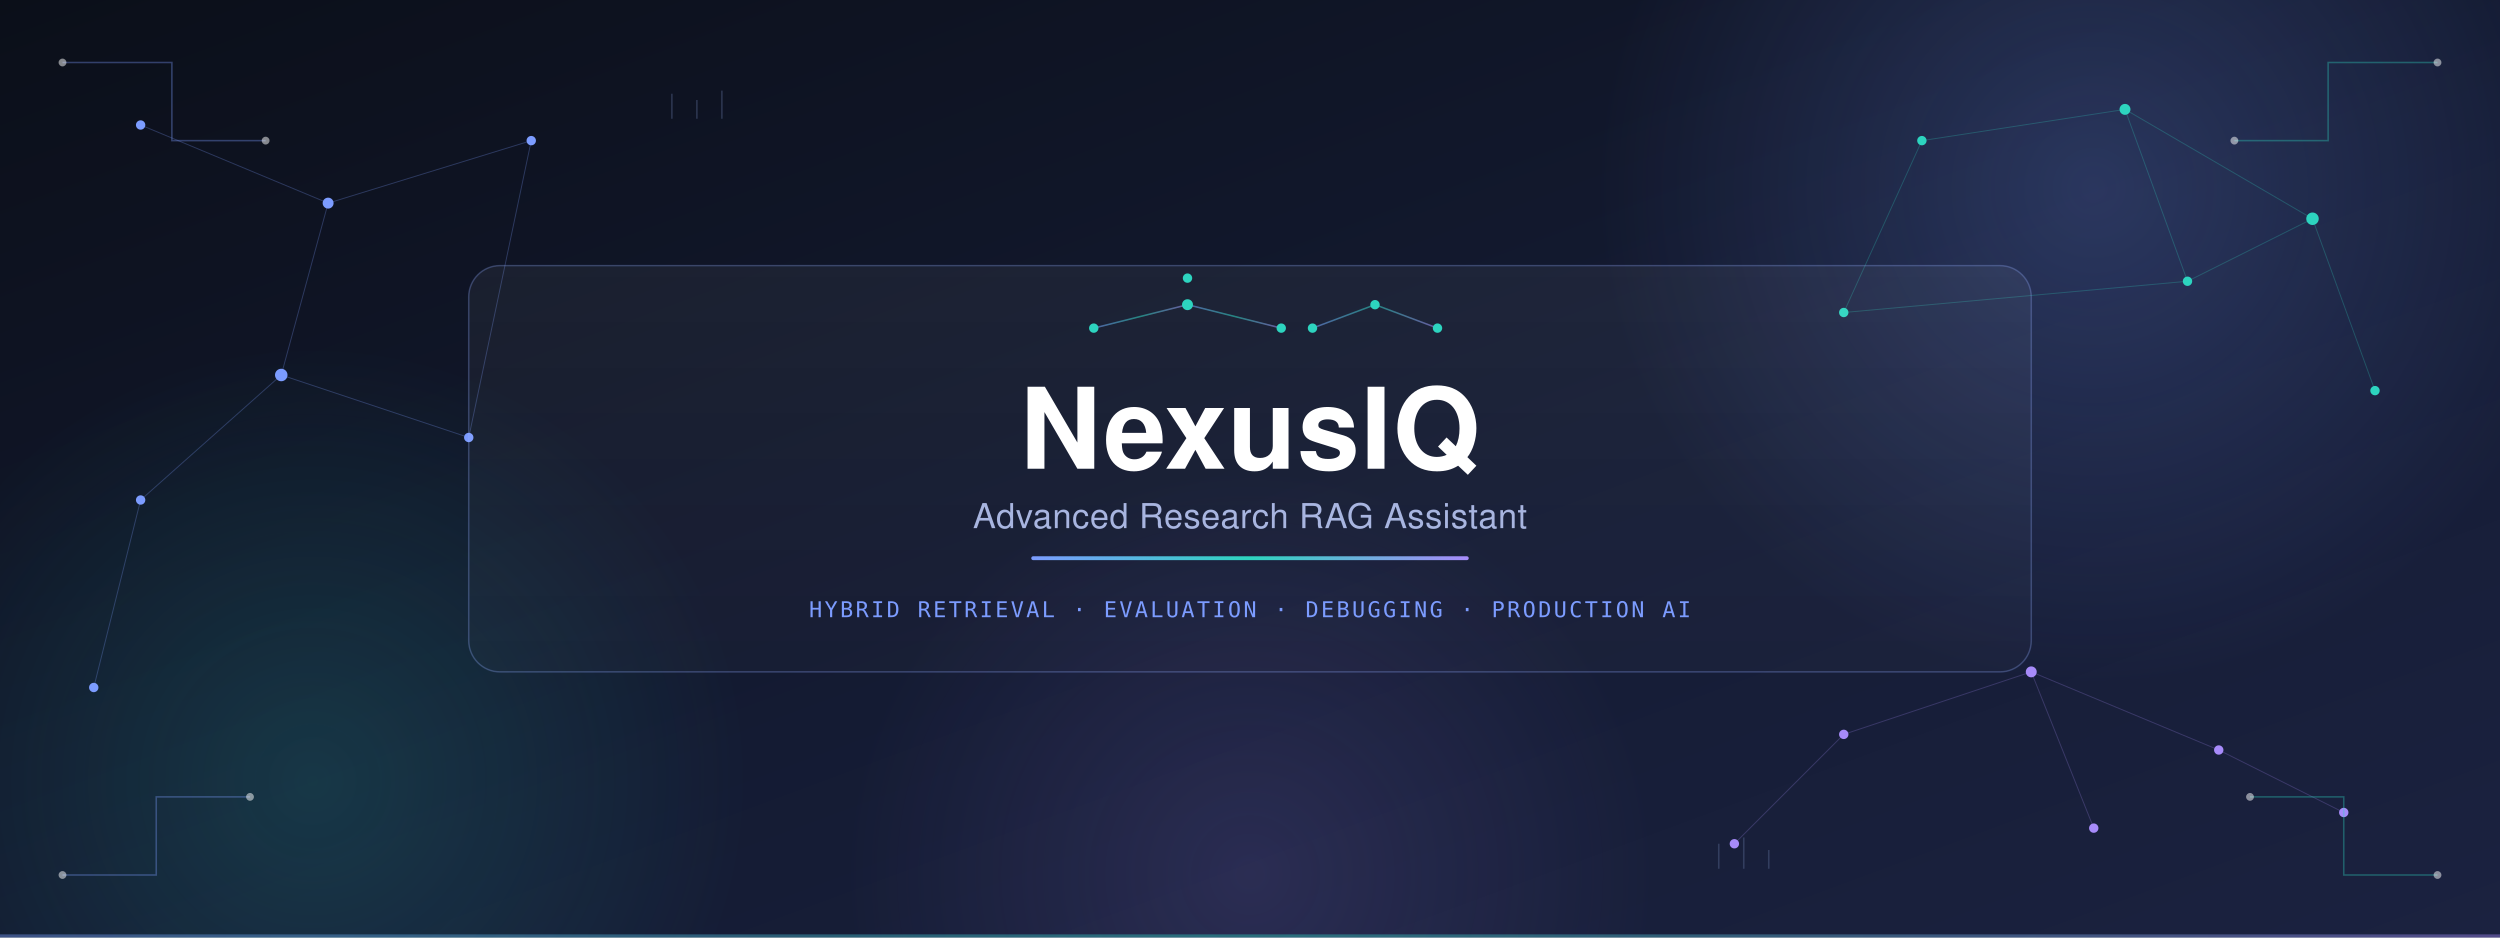
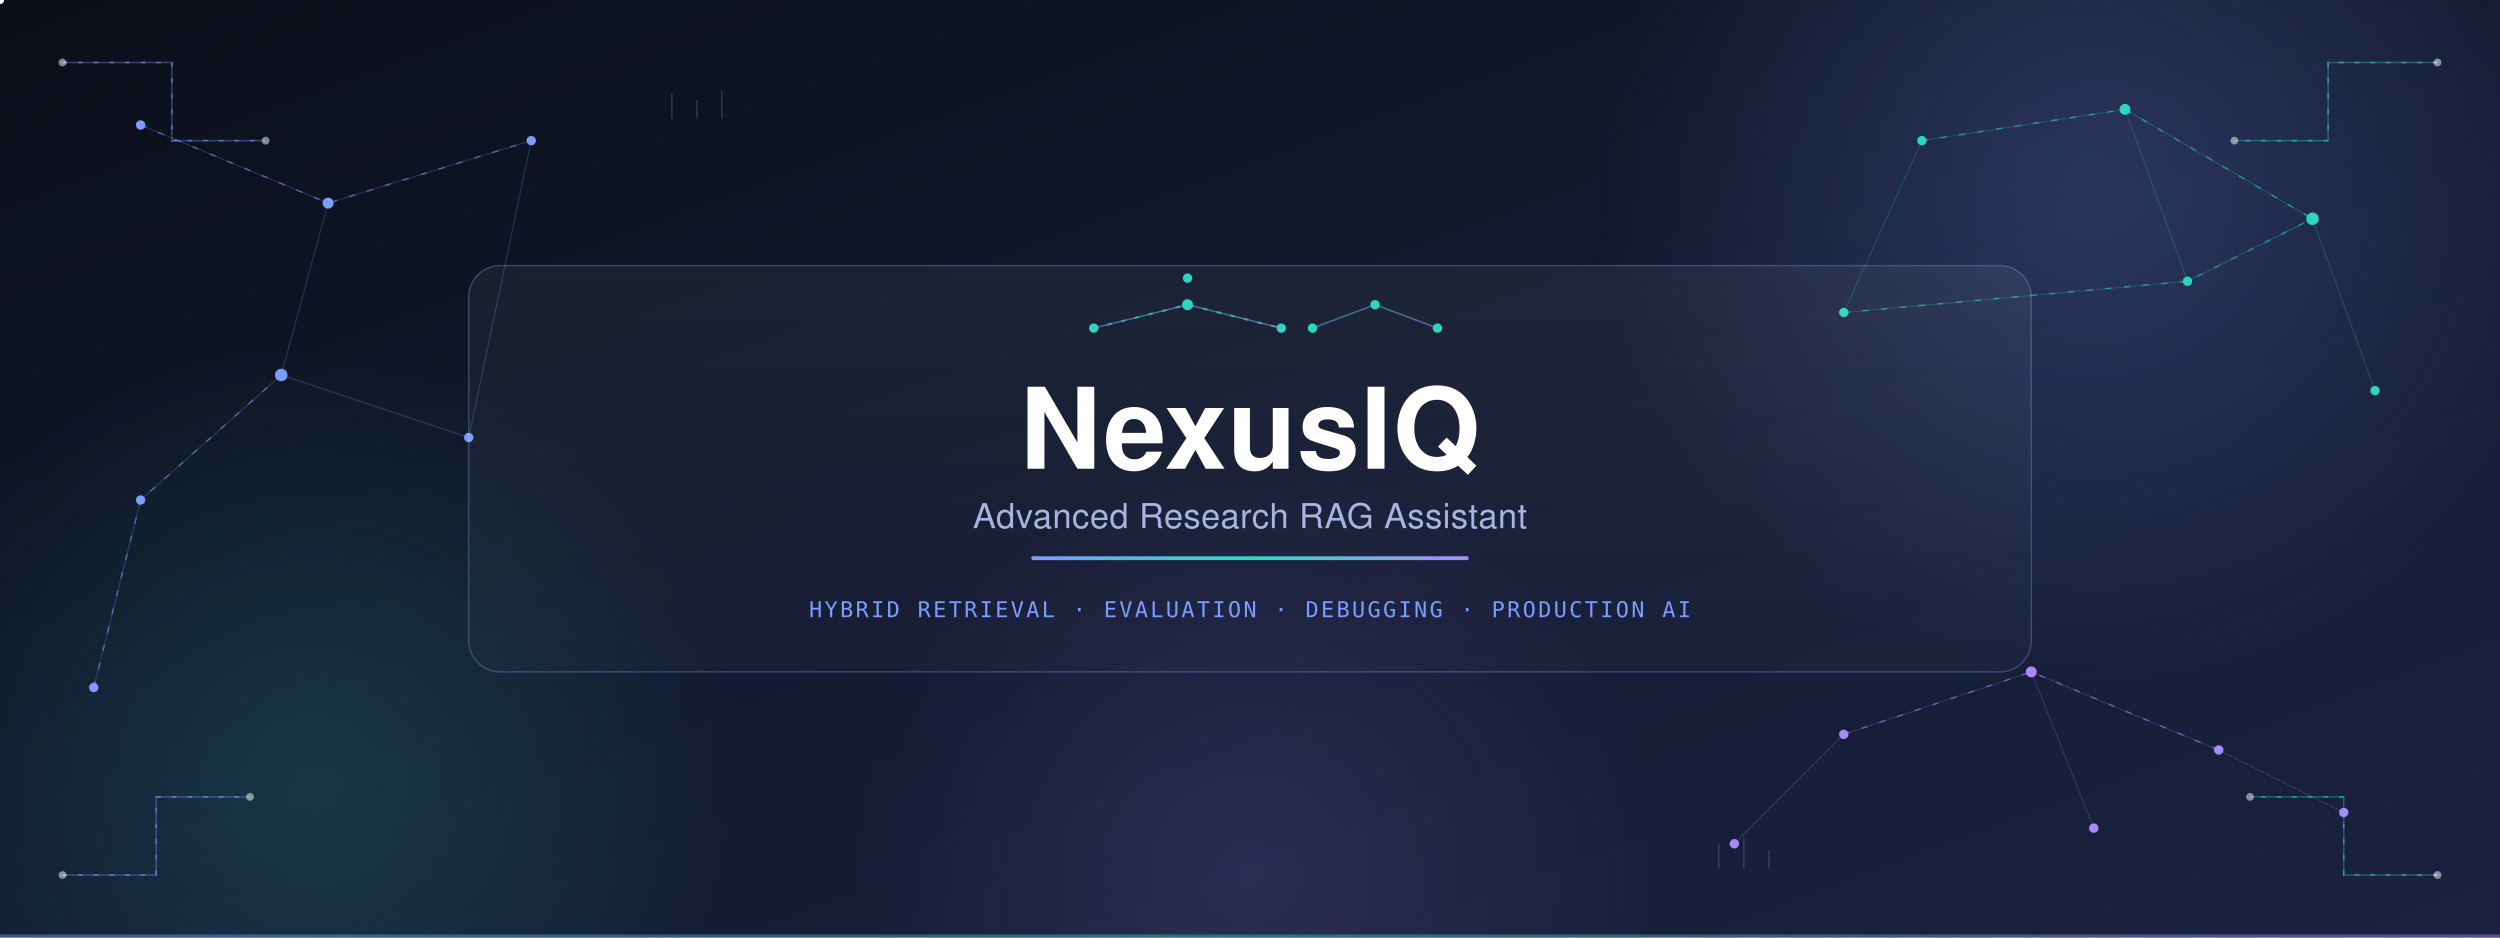
<svg xmlns="http://www.w3.org/2000/svg" width="1600" height="600" viewBox="0 0 1600 600">
  <defs>
    <linearGradient id="bg" x1="0%" y1="0%" x2="100%" y2="100%">
      <stop offset="0%" stop-color="#0B0F19" />
      <stop offset="55%" stop-color="#141B33" />
      <stop offset="100%" stop-color="#1B2240" />
    </linearGradient>
    <radialGradient id="glowA" cx="50%" cy="50%" r="50%">
      <stop offset="0%" stop-color="#7C9CFF" stop-opacity="0.22" />
      <stop offset="100%" stop-color="#7C9CFF" stop-opacity="0" />
    </radialGradient>
    <radialGradient id="glowB" cx="50%" cy="50%" r="50%">
      <stop offset="0%" stop-color="#2DD4BF" stop-opacity="0.16" />
      <stop offset="100%" stop-color="#2DD4BF" stop-opacity="0" />
    </radialGradient>
    <radialGradient id="glowC" cx="50%" cy="50%" r="50%">
      <stop offset="0%" stop-color="#A78BFA" stop-opacity="0.14" />
      <stop offset="100%" stop-color="#A78BFA" stop-opacity="0" />
    </radialGradient>
    <linearGradient id="accent" x1="0%" y1="0%" x2="100%" y2="0%">
      <stop offset="0%" stop-color="#7C9CFF" />
      <stop offset="50%" stop-color="#2DD4BF" />
      <stop offset="100%" stop-color="#A78BFA" />
    </linearGradient>
    <linearGradient id="panel" x1="0%" y1="0%" x2="0%" y2="100%">
      <stop offset="0%" stop-color="#FFFFFF" stop-opacity="0.05" />
      <stop offset="100%" stop-color="#FFFFFF" stop-opacity="0.015" />
    </linearGradient>
    <radialGradient id="nodeGlow" cx="50%" cy="50%" r="50%">
      <stop offset="0%" stop-color="#7C9CFF" stop-opacity="0.9" />
      <stop offset="100%" stop-color="#7C9CFF" stop-opacity="0" />
    </radialGradient>
  </defs>
  <rect width="1600" height="600" fill="url(#bg)" />
  <circle cx="1340" cy="120" r="320" fill="url(#glowA)" />
  <circle cx="200" cy="500" r="280" fill="url(#glowB)" />
  <circle cx="800" cy="560" r="260" fill="url(#glowC)" />
-   <g stroke="#7C9CFF" stroke-width="0.6" opacity="0.28" fill="none">
-     <path d="M 90 80 L 210 130 L 180 240" />
-     <path d="M 210 130 L 340 90" />
-     <path d="M 180 240 L 90 320" />
-     <path d="M 90 320 L 60 440" />
-     <path d="M 180 240 L 300 280" />
-     <path d="M 300 280 L 340 90" />
-   </g>
-   <g stroke="#2DD4BF" stroke-width="0.6" opacity="0.26" fill="none">
-     <path d="M 1230 90 L 1360 70 L 1480 140" />
-     <path d="M 1360 70 L 1400 180" />
-     <path d="M 1480 140 L 1520 250" />
-     <path d="M 1400 180 L 1480 140" />
-     <path d="M 1230 90 L 1180 200" />
-     <path d="M 1180 200 L 1400 180" />
-   </g>
-   <g stroke="#A78BFA" stroke-width="0.6" opacity="0.24" fill="none">
-     <path d="M 1180 470 L 1300 430 L 1420 480" />
-     <path d="M 1300 430 L 1340 530" />
-     <path d="M 1180 470 L 1110 540" />
-     <path d="M 1420 480 L 1500 520" />
+   <g stroke="#7C9CFF" stroke-width="0.6" fill="none">
+     <path d="M 90 80 L 210 130 L 180 240" opacity="0.28">
+       <animate attributeName="opacity" values="0.28;0.55;0.28" dur="3.4s" repeatCount="indefinite" />
+     </path>
+     <path d="M 210 130 L 340 90" opacity="0.28">
+       <animate attributeName="opacity" values="0.28;0.55;0.28" dur="2.9s" repeatCount="indefinite" />
+     </path>
+     <path d="M 180 240 L 90 320" opacity="0.28">
+       <animate attributeName="opacity" values="0.28;0.55;0.28" dur="3.7s" repeatCount="indefinite" />
+     </path>
+     <path d="M 90 320 L 60 440" opacity="0.28">
+       <animate attributeName="opacity" values="0.28;0.55;0.28" dur="3.1s" repeatCount="indefinite" />
+     </path>
+     <path d="M 180 240 L 300 280" opacity="0.28">
+       <animate attributeName="opacity" values="0.28;0.55;0.28" dur="4s" repeatCount="indefinite" />
+     </path>
+     <path d="M 300 280 L 340 90" opacity="0.28">
+       <animate attributeName="opacity" values="0.28;0.55;0.28" dur="3.3s" repeatCount="indefinite" />
+     </path>
+   </g>
+   <g stroke="#7C9CFF" stroke-width="1" fill="none" opacity="0.5" stroke-dasharray="4 8">
+     <path d="M 90 80 L 210 130 L 340 90">
+       <animate attributeName="stroke-dashoffset" values="0;-24" dur="1.8s" repeatCount="indefinite" />
+     </path>
+     <path d="M 180 240 L 90 320 L 60 440">
+       <animate attributeName="stroke-dashoffset" values="0;-24" dur="2.1s" repeatCount="indefinite" />
+     </path>
+   </g>
+   <g stroke="#2DD4BF" stroke-width="0.6" fill="none">
+     <path d="M 1230 90 L 1360 70 L 1480 140" opacity="0.26">
+       <animate attributeName="opacity" values="0.26;0.5;0.26" dur="3.2s" repeatCount="indefinite" />
+     </path>
+     <path d="M 1360 70 L 1400 180" opacity="0.26">
+       <animate attributeName="opacity" values="0.26;0.5;0.26" dur="3.6s" repeatCount="indefinite" />
+     </path>
+     <path d="M 1480 140 L 1520 250" opacity="0.26">
+       <animate attributeName="opacity" values="0.26;0.5;0.26" dur="2.8s" repeatCount="indefinite" />
+     </path>
+     <path d="M 1400 180 L 1480 140" opacity="0.26">
+       <animate attributeName="opacity" values="0.26;0.5;0.26" dur="3.9s" repeatCount="indefinite" />
+     </path>
+     <path d="M 1230 90 L 1180 200" opacity="0.26">
+       <animate attributeName="opacity" values="0.26;0.5;0.26" dur="3.1s" repeatCount="indefinite" />
+     </path>
+     <path d="M 1180 200 L 1400 180" opacity="0.26">
+       <animate attributeName="opacity" values="0.26;0.5;0.26" dur="3.5s" repeatCount="indefinite" />
+     </path>
+   </g>
+   <g stroke="#2DD4BF" stroke-width="1" fill="none" opacity="0.5" stroke-dasharray="4 8">
+     <path d="M 1230 90 L 1360 70 L 1480 140">
+       <animate attributeName="stroke-dashoffset" values="0;-24" dur="2s" repeatCount="indefinite" />
+     </path>
+     <path d="M 1180 200 L 1400 180 L 1480 140">
+       <animate attributeName="stroke-dashoffset" values="0;-24" dur="2.3s" repeatCount="indefinite" />
+     </path>
+   </g>
+   <g stroke="#A78BFA" stroke-width="0.6" fill="none">
+     <path d="M 1180 470 L 1300 430 L 1420 480" opacity="0.24">
+       <animate attributeName="opacity" values="0.24;0.48;0.24" dur="3.4s" repeatCount="indefinite" />
+     </path>
+     <path d="M 1300 430 L 1340 530" opacity="0.24">
+       <animate attributeName="opacity" values="0.24;0.48;0.24" dur="3.8s" repeatCount="indefinite" />
+     </path>
+     <path d="M 1180 470 L 1110 540" opacity="0.24">
+       <animate attributeName="opacity" values="0.24;0.48;0.24" dur="3s" repeatCount="indefinite" />
+     </path>
+     <path d="M 1420 480 L 1500 520" opacity="0.24">
+       <animate attributeName="opacity" values="0.24;0.48;0.24" dur="3.6s" repeatCount="indefinite" />
+     </path>
+   </g>
+   <g stroke="#A78BFA" stroke-width="1" fill="none" opacity="0.5" stroke-dasharray="4 8">
+     <path d="M 1180 470 L 1300 430 L 1420 480">
+       <animate attributeName="stroke-dashoffset" values="0;-24" dur="2.2s" repeatCount="indefinite" />
+     </path>
  </g>
  <g fill="#7C9CFF">
-     <circle cx="90" cy="80" r="3" />
-     <circle cx="210" cy="130" r="3.5" />
-     <circle cx="340" cy="90" r="3" />
-     <circle cx="180" cy="240" r="4" />
-     <circle cx="90" cy="320" r="3" />
-     <circle cx="60" cy="440" r="3" />
-     <circle cx="300" cy="280" r="3" />
-   </g>
+     <circle cx="90" cy="80" r="3">
+       <animate attributeName="r" values="3;4.5;3" dur="2.6s" repeatCount="indefinite" />
+       <animate attributeName="opacity" values="1;0.5;1" dur="2.6s" repeatCount="indefinite" />
+     </circle>
+     <circle cx="210" cy="130" r="3.5">
+       <animate attributeName="r" values="3.5;5;3.5" dur="3.1s" repeatCount="indefinite" />
+       <animate attributeName="opacity" values="1;0.5;1" dur="3.1s" repeatCount="indefinite" />
+     </circle>
+     <circle cx="340" cy="90" r="3">
+       <animate attributeName="r" values="3;4.5;3" dur="2.4s" repeatCount="indefinite" />
+       <animate attributeName="opacity" values="1;0.5;1" dur="2.4s" repeatCount="indefinite" />
+     </circle>
+     <circle cx="180" cy="240" r="4">
+       <animate attributeName="r" values="4;5.5;4" dur="2.9s" repeatCount="indefinite" />
+       <animate attributeName="opacity" values="1;0.5;1" dur="2.9s" repeatCount="indefinite" />
+     </circle>
+     <circle cx="90" cy="320" r="3">
+       <animate attributeName="r" values="3;4.5;3" dur="3.3s" repeatCount="indefinite" />
+       <animate attributeName="opacity" values="1;0.5;1" dur="3.3s" repeatCount="indefinite" />
+     </circle>
+     <circle cx="60" cy="440" r="3">
+       <animate attributeName="r" values="3;4.5;3" dur="2.7s" repeatCount="indefinite" />
+       <animate attributeName="opacity" values="1;0.5;1" dur="2.7s" repeatCount="indefinite" />
+     </circle>
+     <circle cx="300" cy="280" r="3">
+       <animate attributeName="r" values="3;4.5;3" dur="3.5s" repeatCount="indefinite" />
+       <animate attributeName="opacity" values="1;0.5;1" dur="3.5s" repeatCount="indefinite" />
+     </circle>
+   </g>
+   <circle r="2.5" fill="#FFFFFF" opacity="0.9">
+     <animateMotion dur="4s" repeatCount="indefinite" path="M 90 80 L 210 130 L 340 90" />
+     <animate attributeName="opacity" values="0;1;1;0" keyTimes="0;0.1;0.9;1" dur="4s" repeatCount="indefinite" />
+   </circle>
  <g fill="#2DD4BF">
-     <circle cx="1230" cy="90" r="3" />
-     <circle cx="1360" cy="70" r="3.5" />
-     <circle cx="1480" cy="140" r="4" />
-     <circle cx="1400" cy="180" r="3" />
-     <circle cx="1520" cy="250" r="3" />
-     <circle cx="1180" cy="200" r="3" />
-   </g>
+     <circle cx="1230" cy="90" r="3">
+       <animate attributeName="r" values="3;4.5;3" dur="2.8s" repeatCount="indefinite" />
+       <animate attributeName="opacity" values="1;0.5;1" dur="2.8s" repeatCount="indefinite" />
+     </circle>
+     <circle cx="1360" cy="70" r="3.5">
+       <animate attributeName="r" values="3.5;5;3.5" dur="2.5s" repeatCount="indefinite" />
+       <animate attributeName="opacity" values="1;0.5;1" dur="2.5s" repeatCount="indefinite" />
+     </circle>
+     <circle cx="1480" cy="140" r="4">
+       <animate attributeName="r" values="4;5.5;4" dur="3.2s" repeatCount="indefinite" />
+       <animate attributeName="opacity" values="1;0.5;1" dur="3.2s" repeatCount="indefinite" />
+     </circle>
+     <circle cx="1400" cy="180" r="3">
+       <animate attributeName="r" values="3;4.5;3" dur="2.9s" repeatCount="indefinite" />
+       <animate attributeName="opacity" values="1;0.5;1" dur="2.9s" repeatCount="indefinite" />
+     </circle>
+     <circle cx="1520" cy="250" r="3">
+       <animate attributeName="r" values="3;4.5;3" dur="3.4s" repeatCount="indefinite" />
+       <animate attributeName="opacity" values="1;0.5;1" dur="3.4s" repeatCount="indefinite" />
+     </circle>
+     <circle cx="1180" cy="200" r="3">
+       <animate attributeName="r" values="3;4.5;3" dur="2.6s" repeatCount="indefinite" />
+       <animate attributeName="opacity" values="1;0.5;1" dur="2.6s" repeatCount="indefinite" />
+     </circle>
+   </g>
+   <circle r="2.5" fill="#FFFFFF" opacity="0.9">
+     <animateMotion dur="4.5s" repeatCount="indefinite" path="M 1230 90 L 1360 70 L 1480 140" />
+     <animate attributeName="opacity" values="0;1;1;0" keyTimes="0;0.1;0.9;1" dur="4.5s" repeatCount="indefinite" />
+   </circle>
  <g fill="#A78BFA">
-     <circle cx="1180" cy="470" r="3" />
-     <circle cx="1300" cy="430" r="3.5" />
-     <circle cx="1420" cy="480" r="3" />
-     <circle cx="1340" cy="530" r="3" />
-     <circle cx="1110" cy="540" r="3" />
-     <circle cx="1500" cy="520" r="3" />
-   </g>
+     <circle cx="1180" cy="470" r="3">
+       <animate attributeName="r" values="3;4.5;3" dur="3s" repeatCount="indefinite" />
+       <animate attributeName="opacity" values="1;0.5;1" dur="3s" repeatCount="indefinite" />
+     </circle>
+     <circle cx="1300" cy="430" r="3.5">
+       <animate attributeName="r" values="3.5;5;3.5" dur="2.7s" repeatCount="indefinite" />
+       <animate attributeName="opacity" values="1;0.5;1" dur="2.7s" repeatCount="indefinite" />
+     </circle>
+     <circle cx="1420" cy="480" r="3">
+       <animate attributeName="r" values="3;4.5;3" dur="3.3s" repeatCount="indefinite" />
+       <animate attributeName="opacity" values="1;0.5;1" dur="3.3s" repeatCount="indefinite" />
+     </circle>
+     <circle cx="1340" cy="530" r="3">
+       <animate attributeName="r" values="3;4.5;3" dur="2.5s" repeatCount="indefinite" />
+       <animate attributeName="opacity" values="1;0.5;1" dur="2.5s" repeatCount="indefinite" />
+     </circle>
+     <circle cx="1110" cy="540" r="3">
+       <animate attributeName="r" values="3;4.5;3" dur="3.6s" repeatCount="indefinite" />
+       <animate attributeName="opacity" values="1;0.5;1" dur="3.6s" repeatCount="indefinite" />
+     </circle>
+     <circle cx="1500" cy="520" r="3">
+       <animate attributeName="r" values="3;4.5;3" dur="2.9s" repeatCount="indefinite" />
+       <animate attributeName="opacity" values="1;0.5;1" dur="2.9s" repeatCount="indefinite" />
+     </circle>
+   </g>
+   <circle r="2.5" fill="#FFFFFF" opacity="0.9">
+     <animateMotion dur="5s" repeatCount="indefinite" path="M 1180 470 L 1300 430 L 1420 480" />
+     <animate attributeName="opacity" values="0;1;1;0" keyTimes="0;0.1;0.9;1" dur="5s" repeatCount="indefinite" />
+   </circle>
  <g stroke="#7C9CFF" stroke-width="1" opacity="0.35" fill="none">
    <path d="M 40 40 L 110 40 L 110 90 L 170 90" />
    <path d="M 40 560 L 100 560 L 100 510 L 160 510" />
  </g>
+   <g stroke="#7C9CFF" stroke-width="1" fill="none" opacity="0.6" stroke-dasharray="3 7">
+     <path d="M 40 40 L 110 40 L 110 90 L 170 90">
+       <animate attributeName="stroke-dashoffset" values="0;-20" dur="2.4s" repeatCount="indefinite" />
+     </path>
+     <path d="M 40 560 L 100 560 L 100 510 L 160 510">
+       <animate attributeName="stroke-dashoffset" values="0;-20" dur="2.7s" repeatCount="indefinite" />
+     </path>
+   </g>
  <g stroke="#2DD4BF" stroke-width="1" opacity="0.35" fill="none">
    <path d="M 1560 40 L 1490 40 L 1490 90 L 1430 90" />
    <path d="M 1560 560 L 1500 560 L 1500 510 L 1440 510" />
+   </g>
+   <g stroke="#2DD4BF" stroke-width="1" fill="none" opacity="0.6" stroke-dasharray="3 7">
+     <path d="M 1560 40 L 1490 40 L 1490 90 L 1430 90">
+       <animate attributeName="stroke-dashoffset" values="0;-20" dur="2.5s" repeatCount="indefinite" />
+     </path>
+     <path d="M 1560 560 L 1500 560 L 1500 510 L 1440 510">
+       <animate attributeName="stroke-dashoffset" values="0;-20" dur="2.8s" repeatCount="indefinite" />
+     </path>
  </g>
  <g fill="#FFFFFF" opacity="0.5">
    <circle cx="40" cy="40" r="2.5" />
    <circle cx="170" cy="90" r="2.5" />
    <circle cx="40" cy="560" r="2.5" />
    <circle cx="160" cy="510" r="2.5" />
    <circle cx="1560" cy="40" r="2.5" />
    <circle cx="1430" cy="90" r="2.5" />
    <circle cx="1560" cy="560" r="2.5" />
    <circle cx="1440" cy="510" r="2.5" />
  </g>
  <g stroke="#5B6B96" stroke-width="1" opacity="0.4">
    <line x1="430" y1="60" x2="430" y2="76" />
    <line x1="446" y1="64" x2="446" y2="76" />
    <line x1="462" y1="58" x2="462" y2="76" />
    <line x1="1100" y1="540" x2="1100" y2="556" />
    <line x1="1116" y1="536" x2="1116" y2="556" />
    <line x1="1132" y1="544" x2="1132" y2="556" />
  </g>
-   <rect x="300" y="170" width="1000" height="260" rx="20" fill="url(#panel)" stroke="#7C9CFF" stroke-width="1" stroke-opacity="0.25" />
+   <rect x="300" y="170" width="1000" height="260" rx="20" fill="url(#panel)" stroke="#7C9CFF" stroke-width="1" stroke-opacity="0.25">
+     <animate attributeName="stroke-opacity" values="0.25;0.5;0.25" dur="4s" repeatCount="indefinite" />
+   </rect>
  <rect x="300" y="170" width="1000" height="260" rx="20" fill="none" stroke="#FFFFFF" stroke-width="0.5" stroke-opacity="0.08" />
-   <g stroke="url(#accent)" stroke-width="1" opacity="0.55" fill="none">
-     <path d="M 700 210 L 760 195" />
-     <path d="M 760 195 L 820 210" />
-     <path d="M 760 195 L 760 178" />
-     <path d="M 840 210 L 880 195 L 920 210" />
+   <g stroke="url(#accent)" stroke-width="1" fill="none">
+     <path d="M 700 210 L 760 195" opacity="0.55">
+       <animate attributeName="opacity" values="0.55;0.9;0.55" dur="2.6s" repeatCount="indefinite" />
+     </path>
+     <path d="M 760 195 L 820 210" opacity="0.55">
+       <animate attributeName="opacity" values="0.55;0.9;0.55" dur="2.9s" repeatCount="indefinite" />
+     </path>
+     <path d="M 760 195 L 760 178" opacity="0.55">
+       <animate attributeName="opacity" values="0.55;0.9;0.55" dur="2.3s" repeatCount="indefinite" />
+     </path>
+     <path d="M 840 210 L 880 195 L 920 210" opacity="0.55">
+       <animate attributeName="opacity" values="0.55;0.9;0.55" dur="3.1s" repeatCount="indefinite" />
+     </path>
+   </g>
+   <g stroke="url(#accent)" stroke-width="1.3" fill="none" opacity="0.65" stroke-dasharray="3 6">
+     <path d="M 700 210 L 760 195 L 820 210">
+       <animate attributeName="stroke-dashoffset" values="0;-18" dur="1.6s" repeatCount="indefinite" />
+     </path>
  </g>
  <g fill="#2DD4BF">
-     <circle cx="700" cy="210" r="3" />
-     <circle cx="760" cy="195" r="3.5" />
-     <circle cx="760" cy="178" r="3" />
-     <circle cx="820" cy="210" r="3" />
-     <circle cx="840" cy="210" r="3" />
-     <circle cx="880" cy="195" r="3" />
-     <circle cx="920" cy="210" r="3" />
-   </g>
+     <circle cx="700" cy="210" r="3">
+       <animate attributeName="r" values="3;4.5;3" dur="2.4s" repeatCount="indefinite" />
+     </circle>
+     <circle cx="760" cy="195" r="3.5">
+       <animate attributeName="r" values="3.5;5;3.5" dur="2.7s" repeatCount="indefinite" />
+     </circle>
+     <circle cx="760" cy="178" r="3">
+       <animate attributeName="r" values="3;4.5;3" dur="2.2s" repeatCount="indefinite" />
+     </circle>
+     <circle cx="820" cy="210" r="3">
+       <animate attributeName="r" values="3;4.5;3" dur="2.9s" repeatCount="indefinite" />
+     </circle>
+     <circle cx="840" cy="210" r="3">
+       <animate attributeName="r" values="3;4.5;3" dur="2.5s" repeatCount="indefinite" />
+     </circle>
+     <circle cx="880" cy="195" r="3">
+       <animate attributeName="r" values="3;4.5;3" dur="3.1s" repeatCount="indefinite" />
+     </circle>
+     <circle cx="920" cy="210" r="3">
+       <animate attributeName="r" values="3;4.5;3" dur="2.6s" repeatCount="indefinite" />
+     </circle>
+   </g>
+   <circle r="2.5" fill="#FFFFFF" opacity="0.85">
+     <animateMotion dur="3.5s" repeatCount="indefinite" path="M 700 210 L 760 195 L 820 210" />
+     <animate attributeName="opacity" values="0;1;1;0" keyTimes="0;0.1;0.9;1" dur="3.5s" repeatCount="indefinite" />
+   </circle>
  <text x="800" y="300" text-anchor="middle" font-family="'Segoe UI', Helvetica, Arial, sans-serif" font-size="72" font-weight="700" fill="#FFFFFF" letter-spacing="0.5">NexusIQ</text>
  <text x="800" y="338" text-anchor="middle" font-family="'Segoe UI', Helvetica, Arial, sans-serif" font-size="22" font-weight="500" fill="#A8B5E0" letter-spacing="0.3">Advanced Research RAG Assistant</text>
  <rect x="660" y="356" width="280" height="2.5" rx="1.25" fill="url(#accent)" />
  <text x="800" y="395" text-anchor="middle" font-family="'JetBrains Mono', Consolas, monospace" font-size="14" fill="#7C9CFF" letter-spacing="1.5">HYBRID RETRIEVAL  ·  EVALUATION  ·  DEBUGGING  ·  PRODUCTION AI</text>
  <rect x="0" y="598" width="1600" height="2" fill="url(#accent)" opacity="0.4" />
</svg>
